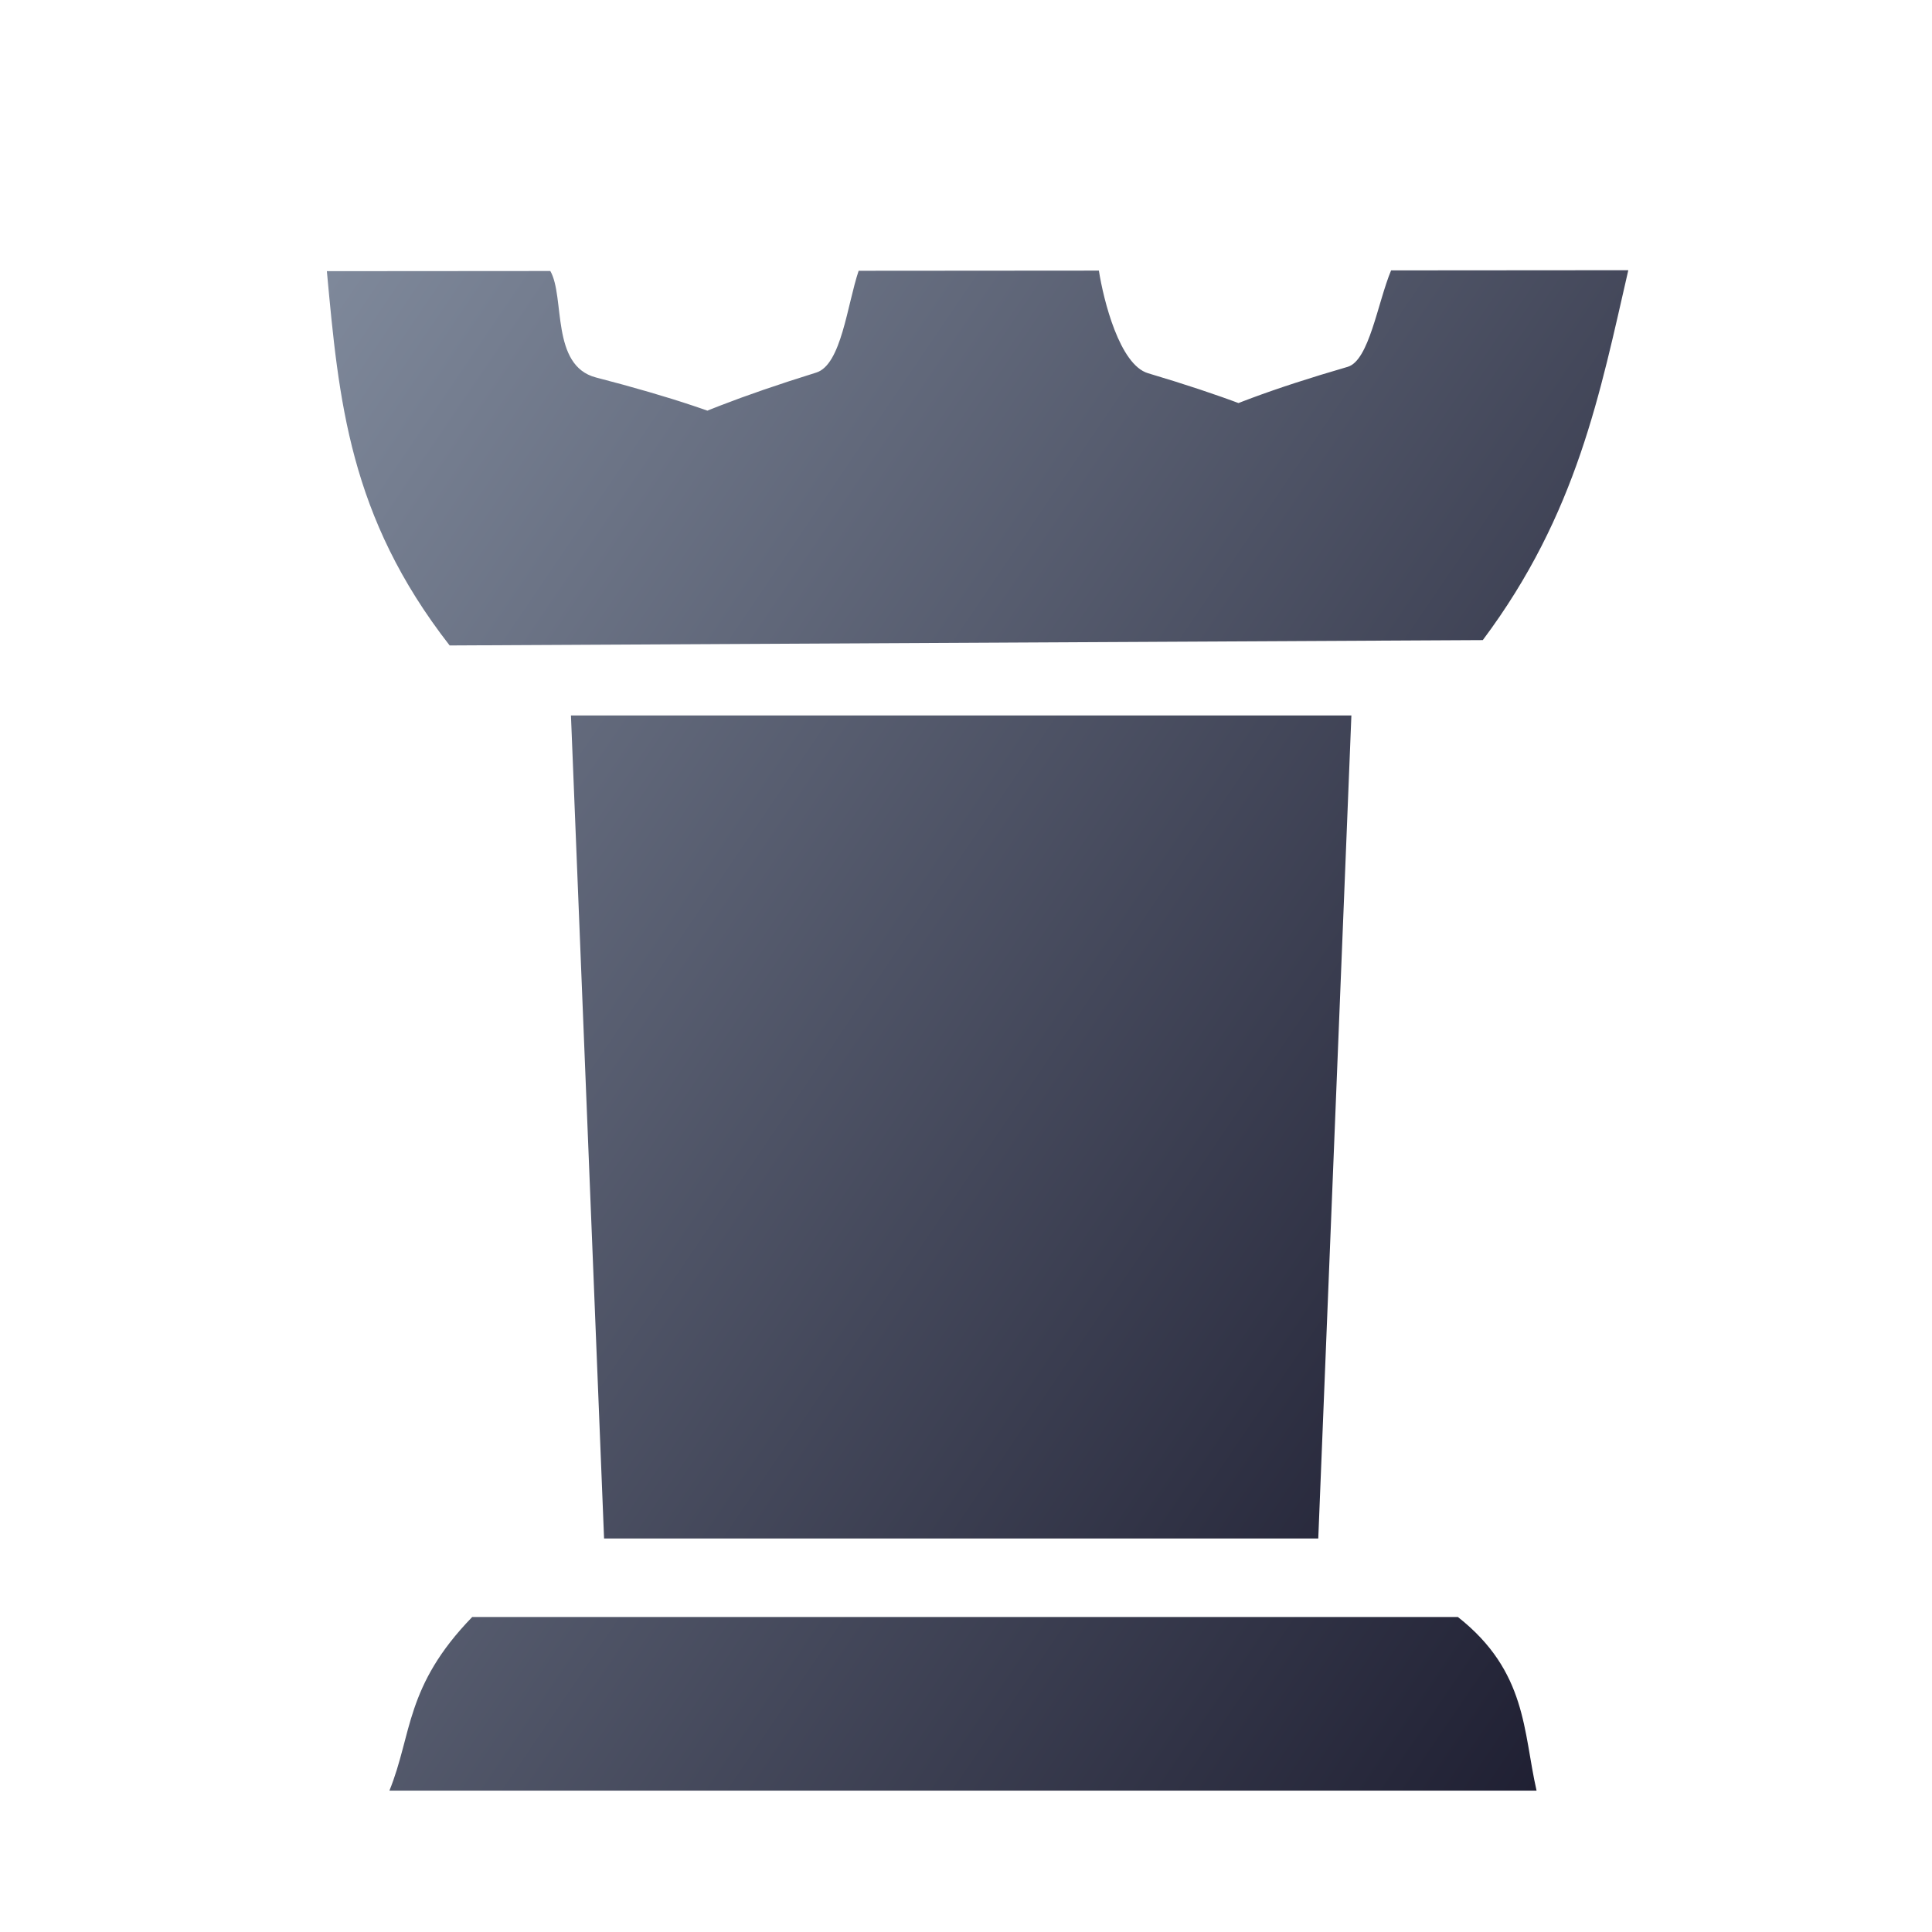
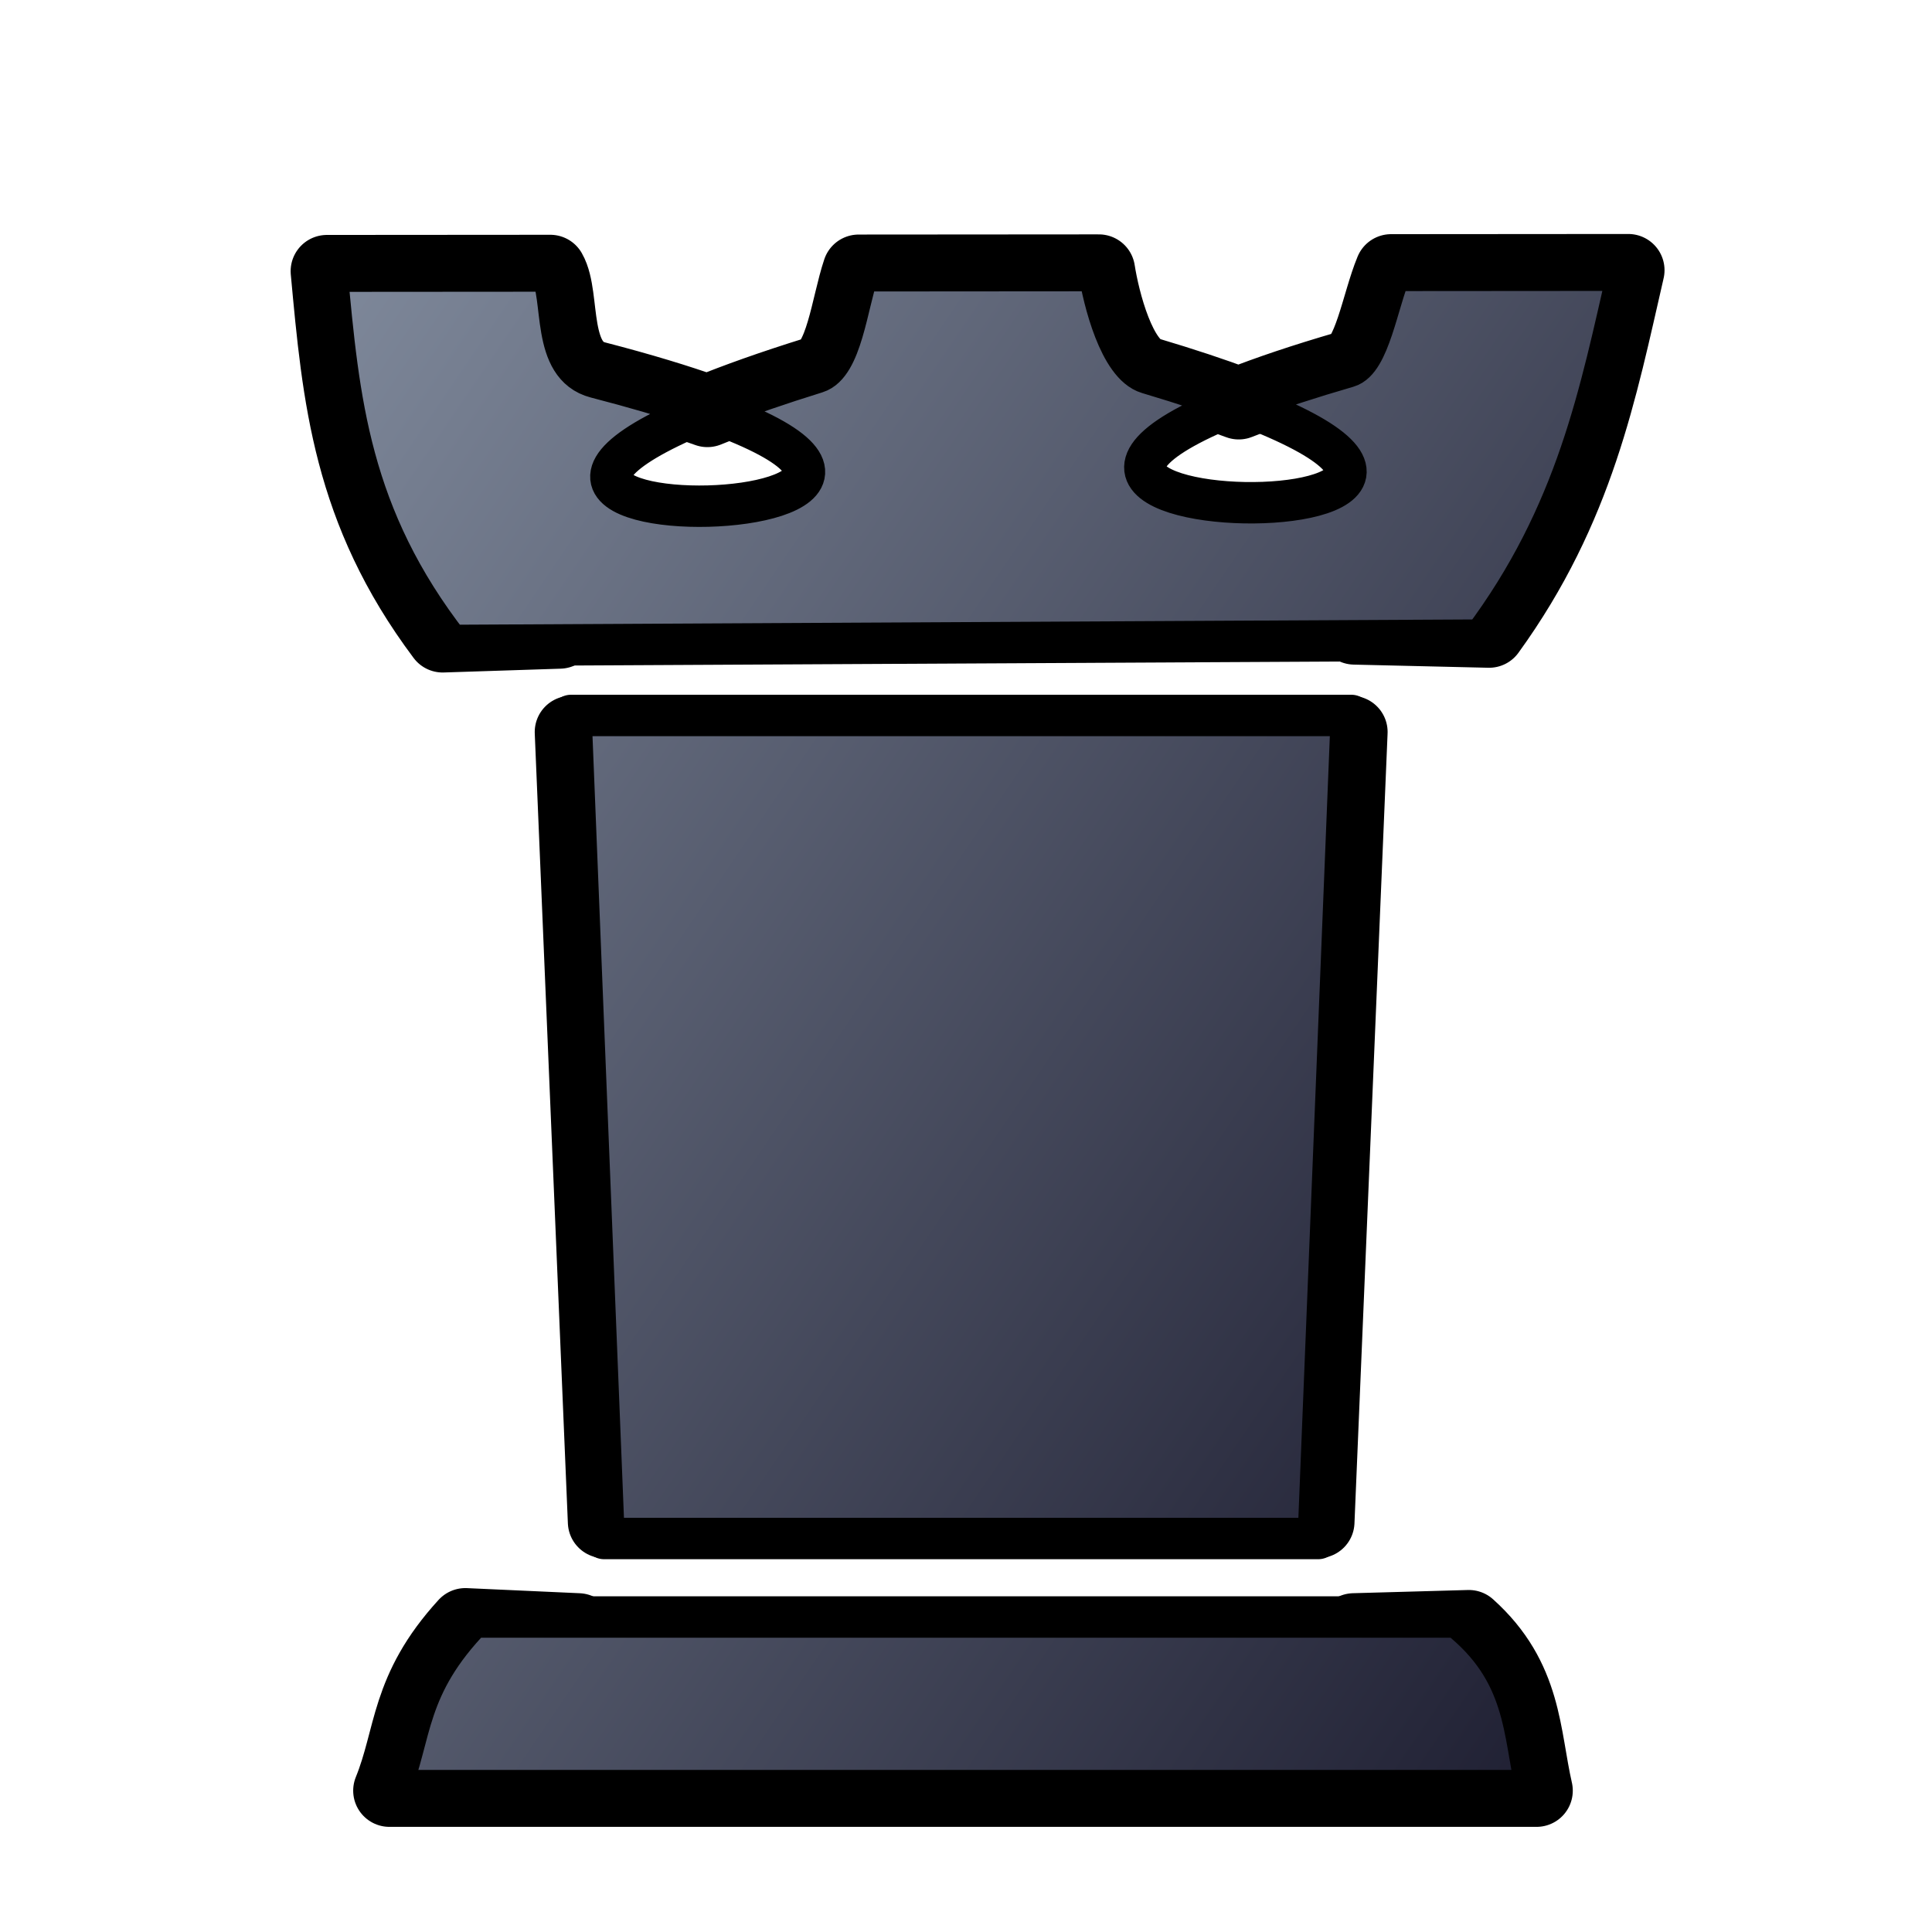
<svg xmlns="http://www.w3.org/2000/svg" xmlns:xlink="http://www.w3.org/1999/xlink" id="rook" width="700pt" height="700pt" version="1.0" viewBox="0 0 933.333 933.333">
+   <style id="style-base">.base{fill-opacity:1;fill-rule:evenodd;stroke-miterlimit:4;stroke-dasharray:none;stroke-linecap:round;stroke-linejoin:round;stroke-opacity:1}.stroke-medium{stroke-width:20}.stroke-color{stroke:#000}</style>
  <defs id="defs36222">
    <linearGradient id="fillGradient">
      <stop id="stop0" offset="0" style="stop-color:#7f899b;stop-opacity:1" />
      <stop id="stop1" offset="1" style="stop-color:#1c1c2f;stop-opacity:1" />
    </linearGradient>
    <linearGradient xlink:href="#fillGradient" id="bottom-gradient" x1="88.716" x2="772.142" y1="286.248" y2="750.581" gradientTransform="matrix(1.0782 0 0 1.0782 -3.986 -14.41)" gradientUnits="userSpaceOnUse" />
    <linearGradient xlink:href="#fillGradient" id="center-gradient" x1="88.716" x2="772.142" y1="286.248" y2="750.581" gradientTransform="matrix(1.0782 0 0 1.0782 -37.986 -89.102)" gradientUnits="userSpaceOnUse" />
    <linearGradient xlink:href="#fillGradient" id="top-gradient" x1="88.716" x2="772.142" y1="286.248" y2="750.581" gradientTransform="matrix(1.0782 0 0 1.0782 -15.986 -71.102)" gradientUnits="userSpaceOnUse" />
  </defs>
  <path id="boundary" d="m654.315 303.569 65.054 1.522c43.135-59.53 53.993-116.965 67.252-174.556l-114.596.086c-6.523 15.694-10.593 43.583-20.996 46.604-21.779 6.324-38.799 12.144-52.607 17.568-12.091-4.516-26.495-9.335-43.834-14.498-13.687-4.076-21.49-35.24-23.725-49.57l-116.056.084c-5.556 16.485-8.341 45.4-20.475 49.175-21.698 6.753-38.726 12.875-52.594 18.516-14.14-5.022-31.546-10.375-53.797-16.137-22.016-5.7-14.889-38.886-22.091-51.443l-107.944.078c5.63 60.878 10.46 115.728 55.924 176.38l56.53-1.84m5.462 48.09 16 381.61m345.022 0 16-381.61M279.35 787.163l-54.555-2.47c-28.96 31.656-25.96 54.006-36.674 80.349h554.18c-6.147-26.851-4.744-54.296-32.707-79.431l-55.586 1.552" class="base stroke-color" style="fill:none;stroke-width:35" />
  <path id="center" d="m275.822 345.629 16 397.61h345.022l16-397.61z" class="base stroke-color stroke-medium" style="fill:url(#center-gradient)" />
  <path id="top" d="M157.905 130.999c5.766 62.36 10.697 118.39 59.316 180.815l499.102-2.587c45.68-61.009 56.731-119.768 70.297-178.692l-114.594.086c-6.524 15.694-10.595 43.584-20.997 46.604-292.698 84.994 192.123 88.995-96.44 3.07-13.687-4.076-21.492-35.24-23.726-49.571l-116.057.085c-5.556 16.486-8.341 45.4-20.475 49.176-294.979 91.796 191.18 79.433-106.39 2.379-22.016-5.701-14.888-38.886-22.091-51.444z" class="base stroke-color stroke-medium" style="fill:url(#top-gradient)" />
  <path id="bottom" d="M228.12 781.161c-32.525 33.548-28.891 56.567-40 83.88H742.3c-6.51-28.445-4.55-57.555-38-83.88z" class="base stroke-color stroke-medium" style="fill:url(#bottom-gradient)" />
</svg>
